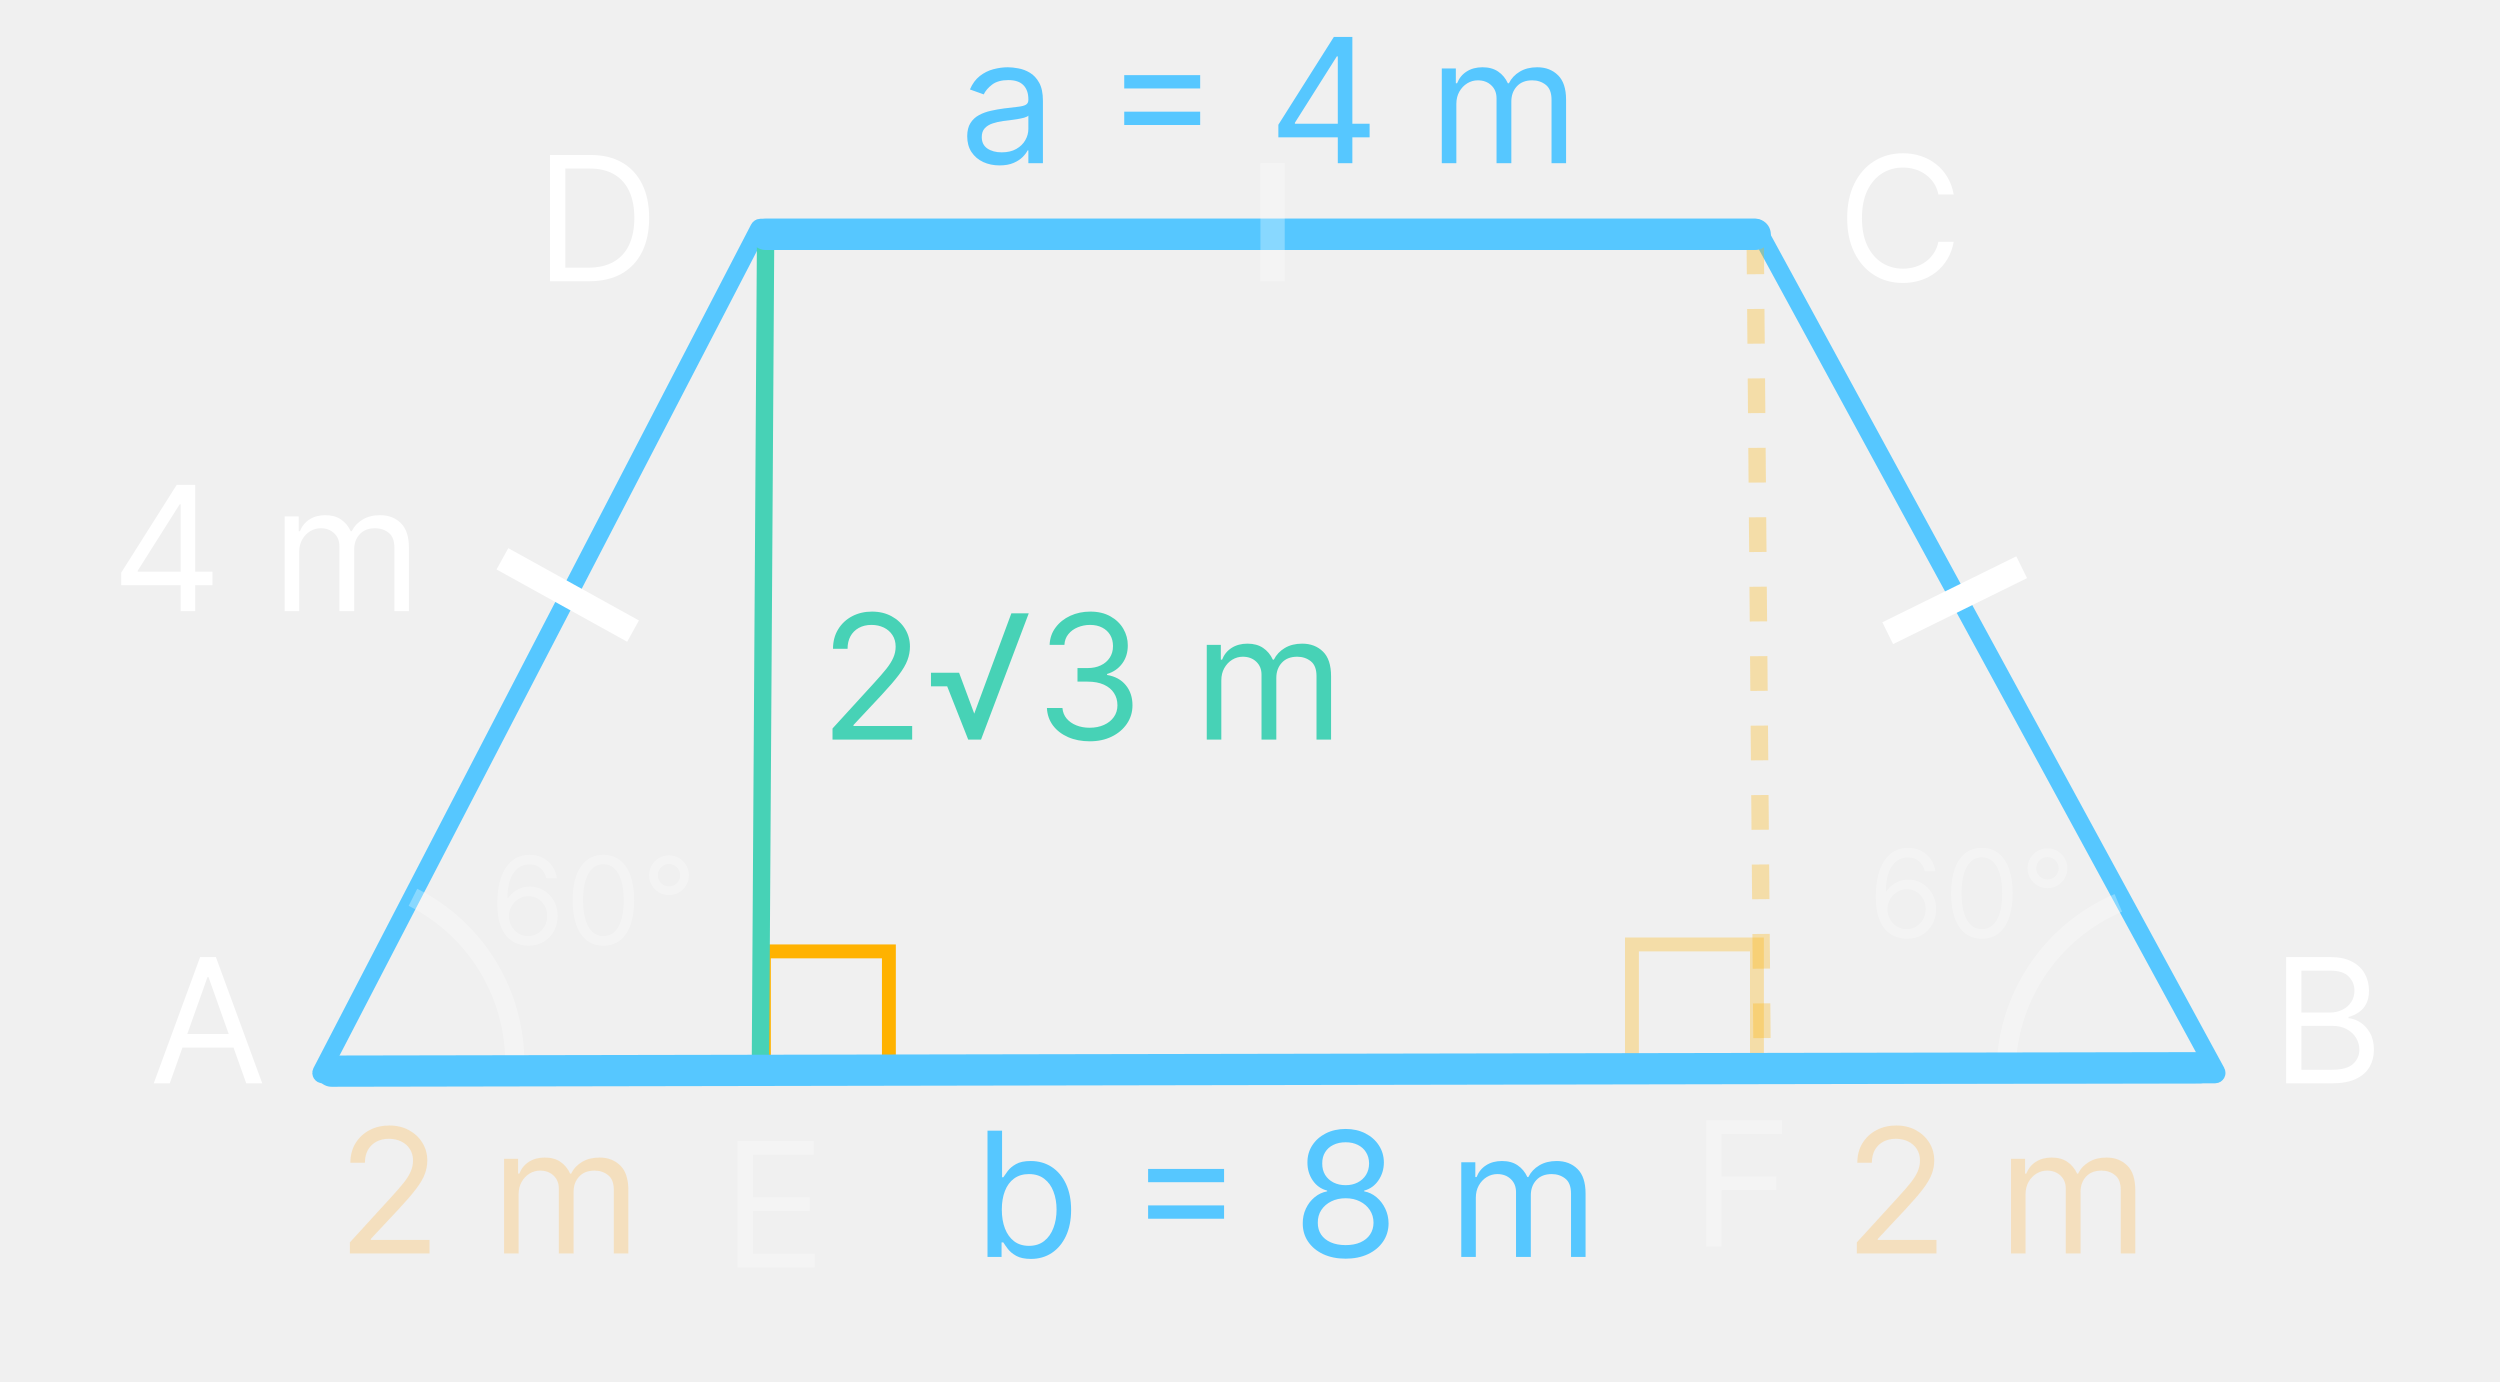
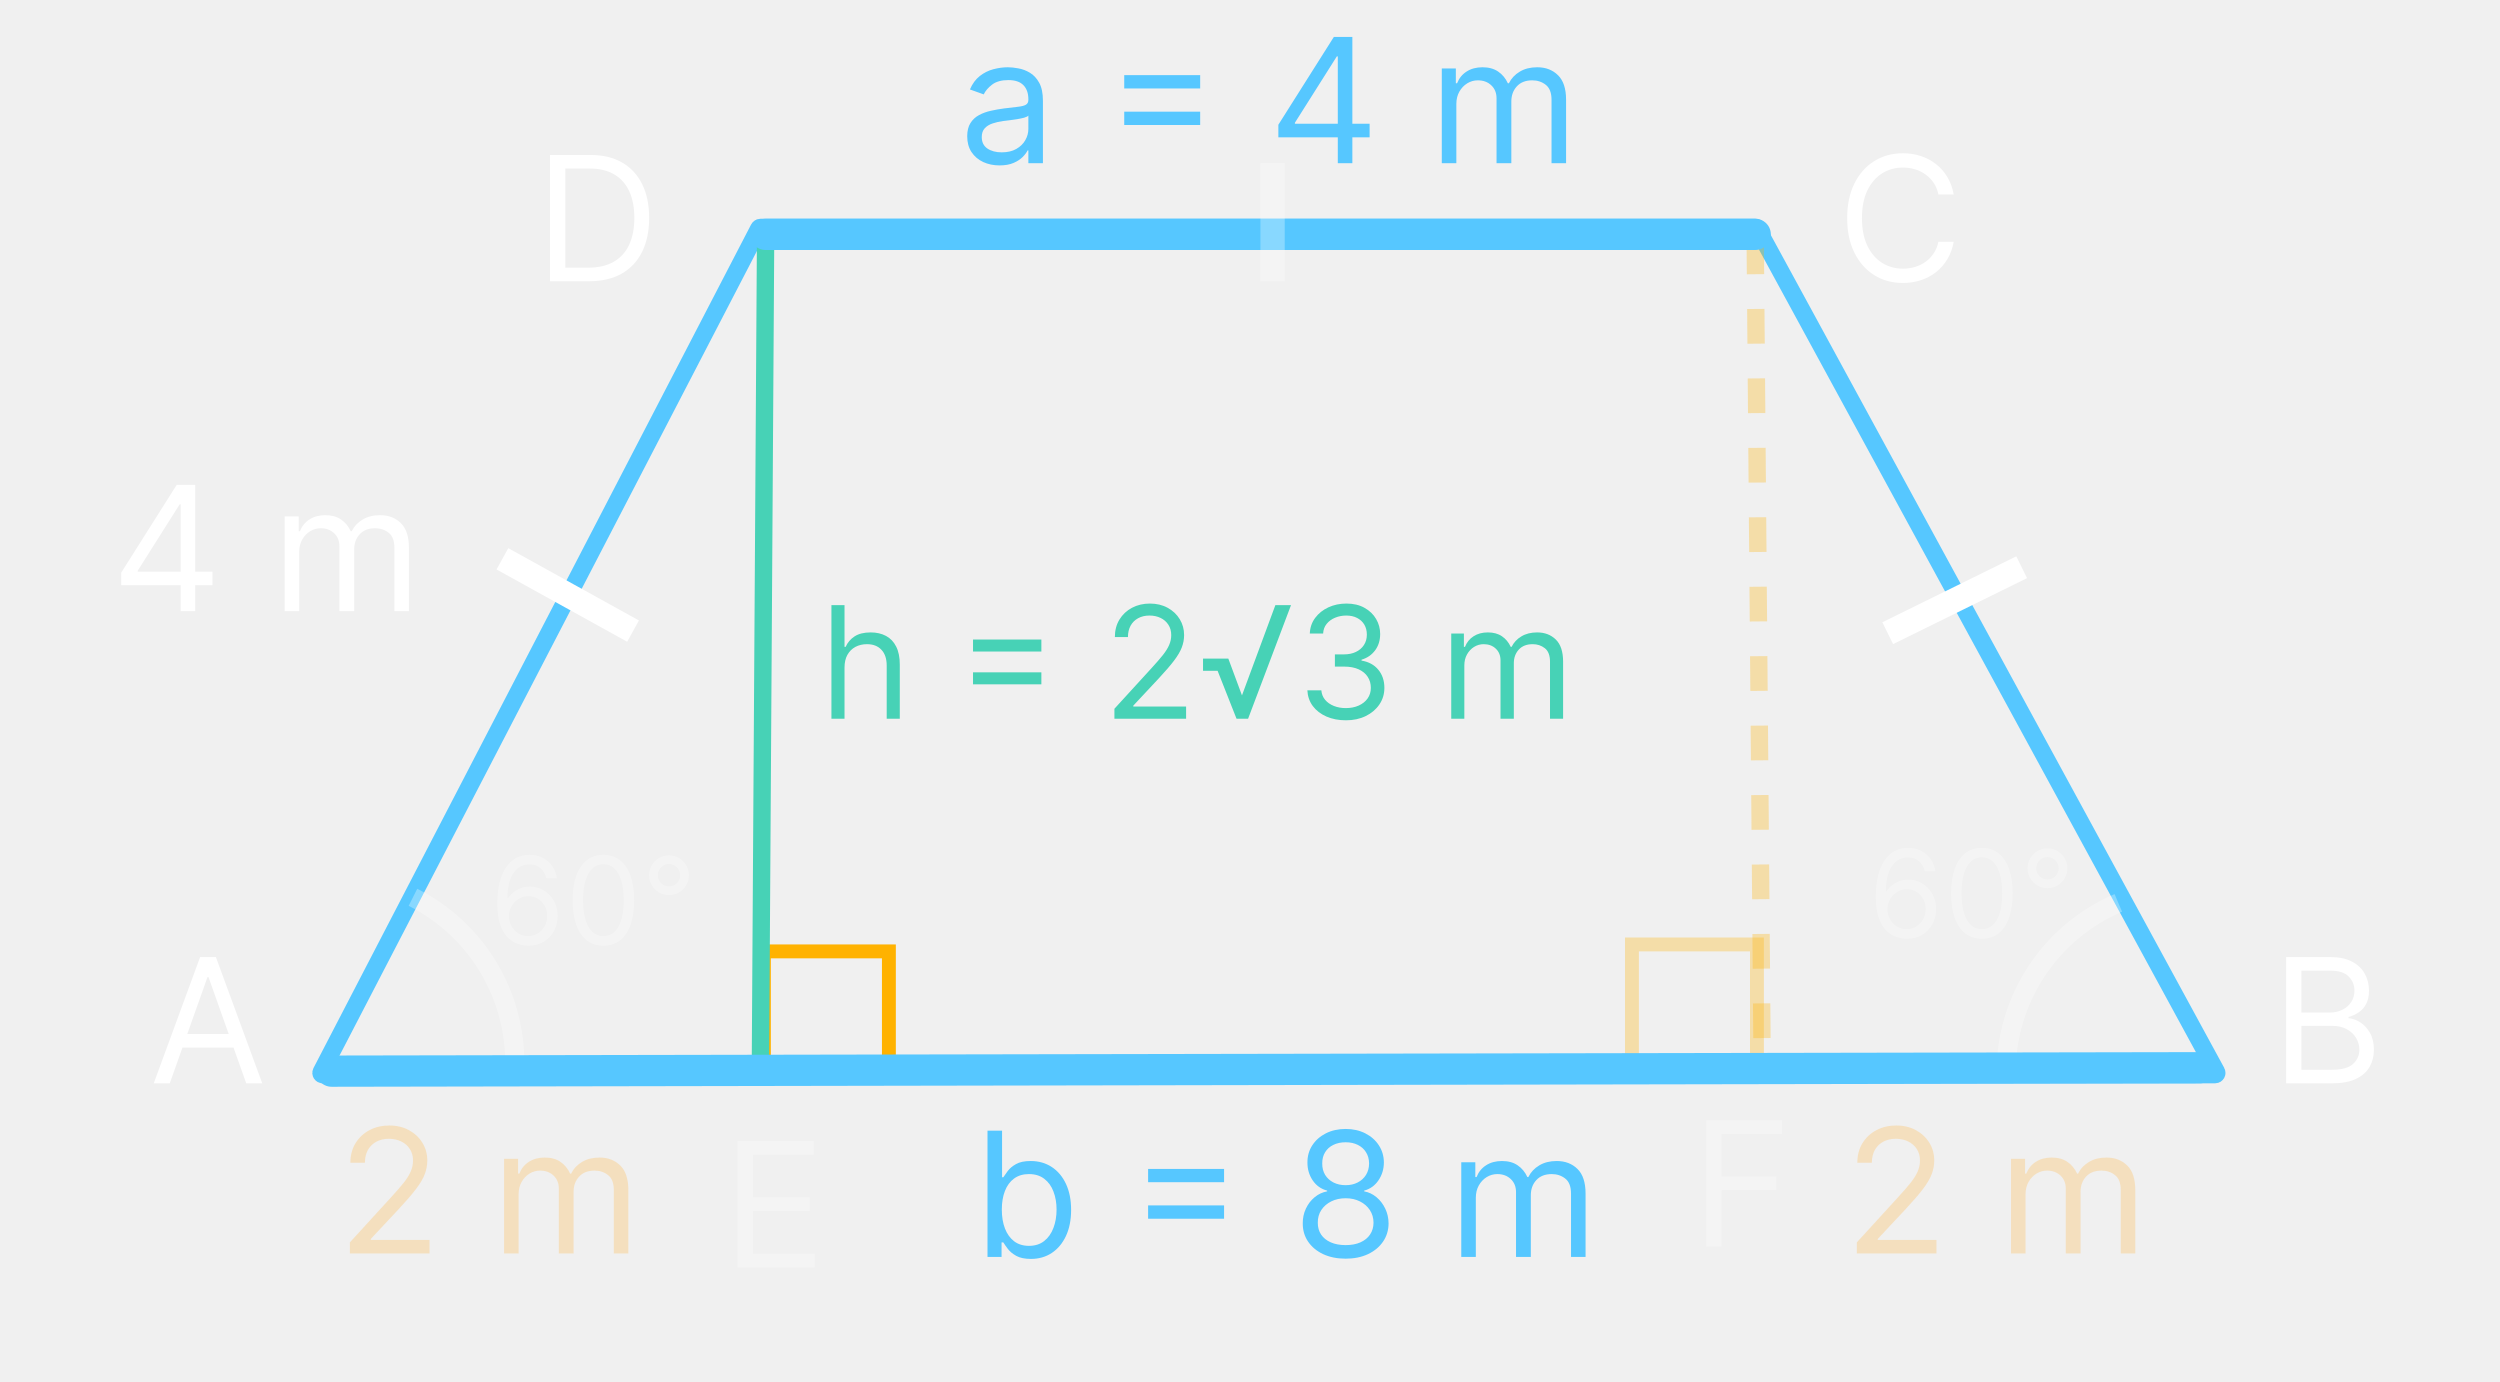
<svg xmlns="http://www.w3.org/2000/svg" width="720" height="398" viewBox="0 0 720 398" fill="none">
  <g clip-path="url(#clip0_13_495)">
    <rect x="220" y="274" width="36" height="36" stroke="#FFB200" stroke-width="4" />
    <rect opacity="0.3" x="470" y="272" width="36" height="36" stroke="#FFB200" stroke-width="4" />
    <path d="M48.895 312H44.278L57.631 275.636H62.176L75.528 312H70.912L60.045 281.389H59.761L48.895 312ZM50.599 297.795H69.207V301.702H50.599V297.795Z" fill="white" />
    <path opacity="0.3" d="M152.087 272.348C151.043 272.331 149.999 272.133 148.955 271.751C147.911 271.37 146.958 270.728 146.096 269.825C145.234 268.913 144.542 267.683 144.02 266.134C143.498 264.576 143.237 262.62 143.237 260.267C143.237 258.013 143.449 256.016 143.871 254.276C144.294 252.528 144.907 251.057 145.711 249.864C146.514 248.663 147.484 247.751 148.619 247.13C149.762 246.508 151.051 246.197 152.484 246.197C153.91 246.197 155.177 246.483 156.288 247.055C157.406 247.618 158.318 248.406 159.022 249.417C159.726 250.427 160.182 251.592 160.389 252.909H157.357C157.075 251.766 156.528 250.817 155.716 250.063C154.904 249.309 153.827 248.932 152.484 248.932C150.512 248.932 148.959 249.789 147.824 251.505C146.697 253.22 146.129 255.627 146.121 258.726H146.32C146.784 258.022 147.335 257.421 147.973 256.924C148.619 256.418 149.332 256.029 150.11 255.755C150.889 255.482 151.714 255.345 152.584 255.345C154.042 255.345 155.376 255.71 156.586 256.439C157.796 257.16 158.765 258.158 159.494 259.434C160.223 260.702 160.588 262.156 160.588 263.797C160.588 265.371 160.236 266.813 159.532 268.122C158.827 269.423 157.837 270.459 156.561 271.229C155.293 271.992 153.802 272.365 152.087 272.348ZM152.087 269.614C153.131 269.614 154.067 269.353 154.896 268.831C155.732 268.309 156.391 267.608 156.872 266.73C157.361 265.852 157.605 264.874 157.605 263.797C157.605 262.745 157.369 261.788 156.897 260.926C156.433 260.056 155.79 259.364 154.97 258.85C154.158 258.336 153.23 258.08 152.186 258.08C151.399 258.08 150.666 258.237 149.986 258.552C149.307 258.858 148.71 259.281 148.196 259.82C147.691 260.358 147.293 260.975 147.003 261.672C146.713 262.359 146.568 263.084 146.568 263.847C146.568 264.857 146.804 265.802 147.277 266.68C147.757 267.559 148.412 268.267 149.24 268.806C150.077 269.344 151.026 269.614 152.087 269.614ZM173.778 272.348C171.906 272.348 170.311 271.838 168.993 270.819C167.676 269.792 166.669 268.304 165.973 266.357C165.277 264.402 164.929 262.04 164.929 259.273C164.929 256.522 165.277 254.173 165.973 252.225C166.677 250.27 167.688 248.779 169.006 247.751C170.331 246.715 171.922 246.197 173.778 246.197C175.634 246.197 177.221 246.715 178.539 247.751C179.864 248.779 180.875 250.27 181.571 252.225C182.276 254.173 182.628 256.522 182.628 259.273C182.628 262.04 182.28 264.402 181.584 266.357C180.888 268.304 179.881 269.792 178.563 270.819C177.246 271.838 175.651 272.348 173.778 272.348ZM173.778 269.614C175.634 269.614 177.076 268.719 178.104 266.929C179.131 265.139 179.645 262.587 179.645 259.273C179.645 257.069 179.409 255.192 178.936 253.642C178.472 252.093 177.801 250.912 176.923 250.1C176.053 249.288 175.005 248.882 173.778 248.882C171.939 248.882 170.501 249.789 169.465 251.604C168.43 253.41 167.912 255.967 167.912 259.273C167.912 261.477 168.144 263.349 168.608 264.891C169.072 266.432 169.739 267.604 170.609 268.408C171.487 269.212 172.544 269.614 173.778 269.614ZM192.67 257.781C191.618 257.781 190.657 257.524 189.787 257.011C188.925 256.497 188.237 255.809 187.724 254.947C187.21 254.077 186.953 253.116 186.953 252.064C186.953 251.012 187.21 250.055 187.724 249.193C188.237 248.323 188.925 247.631 189.787 247.117C190.657 246.603 191.618 246.347 192.67 246.347C193.723 246.347 194.68 246.603 195.541 247.117C196.411 247.631 197.103 248.323 197.617 249.193C198.131 250.055 198.388 251.012 198.388 252.064C198.388 253.116 198.131 254.077 197.617 254.947C197.103 255.809 196.411 256.497 195.541 257.011C194.68 257.524 193.723 257.781 192.67 257.781ZM192.67 255.295C193.267 255.295 193.81 255.15 194.299 254.86C194.787 254.57 195.177 254.181 195.467 253.692C195.757 253.203 195.902 252.661 195.902 252.064C195.902 251.467 195.757 250.925 195.467 250.436C195.177 249.947 194.787 249.557 194.299 249.267C193.81 248.977 193.267 248.832 192.67 248.832C192.074 248.832 191.531 248.977 191.042 249.267C190.553 249.557 190.164 249.947 189.874 250.436C189.584 250.925 189.439 251.467 189.439 252.064C189.439 252.661 189.584 253.203 189.874 253.692C190.164 254.181 190.553 254.57 191.042 254.86C191.531 255.15 192.074 255.295 192.67 255.295Z" fill="white" />
    <path opacity="0.3" d="M549.087 270.348C548.043 270.331 546.999 270.133 545.955 269.751C544.911 269.37 543.958 268.728 543.096 267.825C542.234 266.913 541.542 265.683 541.02 264.134C540.498 262.576 540.237 260.62 540.237 258.267C540.237 256.013 540.449 254.016 540.871 252.276C541.294 250.528 541.907 249.057 542.711 247.864C543.514 246.663 544.484 245.751 545.619 245.13C546.762 244.508 548.051 244.197 549.484 244.197C550.91 244.197 552.177 244.483 553.288 245.055C554.406 245.618 555.318 246.406 556.022 247.417C556.726 248.427 557.182 249.592 557.389 250.909H554.357C554.075 249.766 553.528 248.817 552.716 248.063C551.904 247.309 550.827 246.932 549.484 246.932C547.512 246.932 545.959 247.789 544.824 249.505C543.697 251.22 543.129 253.627 543.121 256.726H543.32C543.784 256.022 544.335 255.421 544.973 254.924C545.619 254.418 546.332 254.029 547.11 253.755C547.889 253.482 548.714 253.345 549.584 253.345C551.042 253.345 552.376 253.71 553.586 254.439C554.796 255.16 555.765 256.158 556.494 257.434C557.223 258.702 557.588 260.156 557.588 261.797C557.588 263.371 557.236 264.813 556.532 266.122C555.827 267.423 554.837 268.459 553.561 269.229C552.293 269.992 550.802 270.365 549.087 270.348ZM549.087 267.614C550.131 267.614 551.067 267.353 551.896 266.831C552.732 266.309 553.391 265.608 553.872 264.73C554.361 263.852 554.605 262.874 554.605 261.797C554.605 260.745 554.369 259.788 553.897 258.926C553.433 258.056 552.79 257.364 551.97 256.85C551.158 256.336 550.23 256.08 549.186 256.08C548.399 256.08 547.666 256.237 546.986 256.552C546.307 256.858 545.71 257.281 545.196 257.82C544.691 258.358 544.293 258.975 544.003 259.672C543.713 260.359 543.568 261.084 543.568 261.847C543.568 262.857 543.804 263.802 544.277 264.68C544.757 265.559 545.412 266.267 546.24 266.806C547.077 267.344 548.026 267.614 549.087 267.614ZM570.778 270.348C568.906 270.348 567.311 269.838 565.993 268.819C564.676 267.792 563.669 266.304 562.973 264.357C562.277 262.402 561.929 260.04 561.929 257.273C561.929 254.522 562.277 252.173 562.973 250.225C563.677 248.27 564.688 246.779 566.006 245.751C567.331 244.715 568.922 244.197 570.778 244.197C572.634 244.197 574.221 244.715 575.539 245.751C576.864 246.779 577.875 248.27 578.571 250.225C579.276 252.173 579.628 254.522 579.628 257.273C579.628 260.04 579.28 262.402 578.584 264.357C577.888 266.304 576.881 267.792 575.563 268.819C574.246 269.838 572.651 270.348 570.778 270.348ZM570.778 267.614C572.634 267.614 574.076 266.719 575.104 264.929C576.131 263.139 576.645 260.587 576.645 257.273C576.645 255.069 576.409 253.192 575.936 251.642C575.472 250.093 574.801 248.912 573.923 248.1C573.053 247.288 572.005 246.882 570.778 246.882C568.939 246.882 567.501 247.789 566.465 249.604C565.43 251.41 564.912 253.967 564.912 257.273C564.912 259.477 565.144 261.349 565.608 262.891C566.072 264.432 566.739 265.604 567.609 266.408C568.487 267.212 569.544 267.614 570.778 267.614ZM589.67 255.781C588.618 255.781 587.657 255.524 586.787 255.011C585.925 254.497 585.237 253.809 584.724 252.947C584.21 252.077 583.953 251.116 583.953 250.064C583.953 249.012 584.21 248.055 584.724 247.193C585.237 246.323 585.925 245.631 586.787 245.117C587.657 244.603 588.618 244.347 589.67 244.347C590.723 244.347 591.68 244.603 592.541 245.117C593.411 245.631 594.103 246.323 594.617 247.193C595.131 248.055 595.388 249.012 595.388 250.064C595.388 251.116 595.131 252.077 594.617 252.947C594.103 253.809 593.411 254.497 592.541 255.011C591.68 255.524 590.723 255.781 589.67 255.781ZM589.67 253.295C590.267 253.295 590.81 253.15 591.299 252.86C591.787 252.57 592.177 252.181 592.467 251.692C592.757 251.203 592.902 250.661 592.902 250.064C592.902 249.467 592.757 248.925 592.467 248.436C592.177 247.947 591.787 247.557 591.299 247.267C590.81 246.977 590.267 246.832 589.67 246.832C589.074 246.832 588.531 246.977 588.042 247.267C587.553 247.557 587.164 247.947 586.874 248.436C586.584 248.925 586.439 249.467 586.439 250.064C586.439 250.661 586.584 251.203 586.874 251.692C587.164 252.181 587.553 252.57 588.042 252.86C588.531 253.15 589.074 253.295 589.67 253.295Z" fill="white" />
    <path d="M658.403 312V275.636H671.116C673.65 275.636 675.739 276.074 677.384 276.95C679.03 277.814 680.255 278.98 681.06 280.448C681.865 281.904 682.267 283.52 682.267 285.295C682.267 286.858 681.989 288.148 681.433 289.166C680.888 290.184 680.166 290.989 679.266 291.581C678.379 292.173 677.414 292.611 676.372 292.895V293.25C677.485 293.321 678.603 293.712 679.728 294.422C680.853 295.132 681.794 296.15 682.551 297.476C683.309 298.802 683.688 300.423 683.688 302.341C683.688 304.164 683.273 305.803 682.445 307.259C681.616 308.715 680.308 309.869 678.521 310.722C676.733 311.574 674.407 312 671.543 312H658.403ZM662.807 308.094H671.543C674.419 308.094 676.461 307.537 677.668 306.425C678.888 305.3 679.497 303.939 679.497 302.341C679.497 301.11 679.183 299.973 678.556 298.932C677.929 297.878 677.035 297.038 675.875 296.411C674.715 295.771 673.342 295.452 671.756 295.452H662.807V308.094ZM662.807 291.616H670.974C672.3 291.616 673.496 291.356 674.561 290.835C675.638 290.314 676.491 289.58 677.118 288.634C677.757 287.687 678.077 286.574 678.077 285.295C678.077 283.697 677.52 282.342 676.408 281.229C675.295 280.105 673.531 279.543 671.116 279.543H662.807V291.616Z" fill="white" />
    <path d="M562.665 56H558.261C558.001 54.733 557.545 53.621 556.894 52.662C556.255 51.703 555.474 50.898 554.55 50.247C553.639 49.584 552.627 49.087 551.514 48.756C550.402 48.424 549.241 48.258 548.034 48.258C545.832 48.258 543.838 48.815 542.05 49.928C540.275 51.04 538.86 52.68 537.807 54.846C536.765 57.012 536.244 59.669 536.244 62.818C536.244 65.967 536.765 68.624 537.807 70.79C538.86 72.957 540.275 74.596 542.05 75.709C543.838 76.822 545.832 77.378 548.034 77.378C549.241 77.378 550.402 77.212 551.514 76.881C552.627 76.549 553.639 76.058 554.55 75.407C555.474 74.744 556.255 73.933 556.894 72.974C557.545 72.004 558.001 70.891 558.261 69.636H562.665C562.333 71.495 561.73 73.158 560.854 74.626C559.978 76.094 558.889 77.342 557.587 78.372C556.285 79.39 554.823 80.165 553.201 80.698C551.591 81.231 549.869 81.497 548.034 81.497C544.933 81.497 542.175 80.74 539.76 79.224C537.345 77.709 535.445 75.555 534.06 72.761C532.675 69.968 531.983 66.653 531.983 62.818C531.983 58.983 532.675 55.669 534.06 52.875C535.445 50.081 537.345 47.927 539.76 46.412C542.175 44.897 544.933 44.139 548.034 44.139C549.869 44.139 551.591 44.406 553.201 44.938C554.823 45.471 556.285 46.252 557.587 47.282C558.889 48.3 559.978 49.543 560.854 51.011C561.73 52.467 562.333 54.13 562.665 56Z" fill="white" />
    <path d="M169.625 81H158.403V44.636H170.122C173.65 44.636 176.668 45.364 179.178 46.82C181.687 48.264 183.611 50.342 184.948 53.053C186.286 55.751 186.955 58.983 186.955 62.747C186.955 66.535 186.28 69.796 184.93 72.531C183.581 75.253 181.616 77.348 179.036 78.816C176.455 80.272 173.318 81 169.625 81ZM162.807 77.094H169.341C172.348 77.094 174.839 76.514 176.816 75.354C178.793 74.194 180.267 72.542 181.237 70.4C182.208 68.257 182.693 65.706 182.693 62.747C182.693 59.812 182.214 57.284 181.255 55.166C180.296 53.035 178.864 51.401 176.958 50.265C175.052 49.117 172.679 48.543 169.838 48.543H162.807V77.094Z" fill="white" />
    <path opacity="0.3" d="M212.403 365V328.636H234.349V332.543H216.807V344.83H233.213V348.736H216.807V361.094H234.634V365H212.403Z" fill="white" />
    <path opacity="0.3" d="M491.403 359V322.636H513.207V326.543H495.807V338.83H511.574V342.736H495.807V359H491.403Z" fill="white" />
    <path d="M219.004 65.5H505.657C505.84 65.5 506.009 65.6 506.097 65.761L638.39 308.761C638.571 309.094 638.33 309.5 637.951 309.5H92.936C92.562 309.5 92.32 309.102 92.492 308.77L218.561 65.769C218.646 65.604 218.817 65.5 219.004 65.5Z" stroke="#56C7FF" stroke-width="5" />
    <line x1="543.663" y1="182.358" x2="582.24" y2="163.363" stroke="white" stroke-width="7" />
    <line x1="144.695" y1="160.938" x2="182.317" y2="181.759" stroke="white" stroke-width="7" />
    <path opacity="0.3" d="M120.163 255.972C129.963 260.901 138.099 268.6 143.562 278.112C149.025 287.625 151.574 298.533 150.892 309.481L145.412 309.14C146.027 299.265 143.728 289.427 138.801 280.847C133.874 272.267 126.535 265.323 117.696 260.877L120.163 255.972Z" fill="white" />
-     <path opacity="0.3" d="M575 309C575 298.03 578.222 287.302 584.265 278.147C590.309 268.993 598.908 261.815 608.996 257.504L611.153 262.553C602.055 266.441 594.299 272.915 588.847 281.172C583.396 289.43 580.491 299.106 580.491 309L575 309Z" fill="white" />
+     <path opacity="0.3" d="M575 309C575 298.03 578.222 287.302 584.265 278.147C590.309 268.993 598.908 261.815 608.996 257.504L611.153 262.553C602.055 266.441 594.299 272.915 588.847 281.172C583.396 289.43 580.491 299.106 580.491 309H575Z" fill="white" />
    <line x1="220.5" y1="67.016" x2="219" y2="306.017" stroke="#47D2B6" stroke-width="5" />
    <line opacity="0.3" x1="505.5" y1="68.979" x2="507.5" y2="305.979" stroke="#FFB200" stroke-width="5" stroke-dasharray="10 10" />
    <path d="M34.912 168.543V164.92L50.892 139.636H53.52V145.247H51.744L39.67 164.352V164.636H61.19V168.543H34.912ZM52.028 176V167.442V165.755V139.636H56.219V176H52.028ZM81.978 176V148.727H86.026V152.989H86.381C86.949 151.533 87.867 150.402 89.133 149.597C90.4 148.781 91.921 148.372 93.697 148.372C95.496 148.372 96.993 148.781 98.189 149.597C99.396 150.402 100.337 151.533 101.012 152.989H101.296C101.994 151.58 103.042 150.461 104.439 149.633C105.836 148.792 107.51 148.372 109.464 148.372C111.902 148.372 113.897 149.136 115.447 150.663C116.998 152.178 117.773 154.539 117.773 157.747V176H113.583V157.747C113.583 155.735 113.032 154.297 111.932 153.433C110.831 152.568 109.535 152.136 108.043 152.136C106.126 152.136 104.64 152.716 103.586 153.876C102.533 155.025 102.006 156.481 102.006 158.244V176H97.745V157.321C97.745 155.77 97.242 154.522 96.236 153.575C95.23 152.616 93.933 152.136 92.347 152.136C91.258 152.136 90.24 152.426 89.293 153.006C88.358 153.586 87.6 154.391 87.02 155.421C86.452 156.439 86.168 157.617 86.168 158.955V176H81.978Z" fill="white" />
    <path d="M287.861 47.639C286.133 47.639 284.564 47.314 283.156 46.663C281.747 46 280.628 45.047 279.8 43.804C278.971 42.549 278.557 41.034 278.557 39.258C278.557 37.696 278.865 36.429 279.48 35.459C280.096 34.476 280.918 33.707 281.948 33.151C282.978 32.594 284.114 32.18 285.357 31.908C286.612 31.624 287.873 31.399 289.139 31.233C290.796 31.02 292.14 30.86 293.17 30.754C294.211 30.635 294.969 30.44 295.442 30.168C295.928 29.895 296.17 29.422 296.17 28.747V28.605C296.17 26.853 295.691 25.492 294.732 24.521C293.785 23.551 292.347 23.065 290.418 23.065C288.417 23.065 286.849 23.503 285.712 24.379C284.576 25.255 283.777 26.19 283.315 27.185L279.338 25.764C280.048 24.107 280.995 22.817 282.179 21.893C283.375 20.958 284.677 20.307 286.085 19.94C287.506 19.562 288.902 19.372 290.276 19.372C291.152 19.372 292.158 19.479 293.294 19.692C294.442 19.893 295.549 20.313 296.614 20.952C297.692 21.592 298.585 22.556 299.295 23.847C300.006 25.137 300.361 26.865 300.361 29.031V47H296.17V43.307H295.957C295.673 43.899 295.2 44.532 294.537 45.207C293.874 45.881 292.992 46.456 291.891 46.929C290.79 47.403 289.447 47.639 287.861 47.639ZM288.5 43.875C290.157 43.875 291.554 43.55 292.69 42.898C293.839 42.247 294.703 41.407 295.283 40.377C295.875 39.347 296.17 38.264 296.17 37.128V33.293C295.993 33.506 295.602 33.701 294.999 33.879C294.407 34.044 293.72 34.192 292.939 34.322C292.17 34.441 291.418 34.547 290.684 34.642C289.962 34.725 289.376 34.796 288.926 34.855C287.837 34.997 286.819 35.228 285.872 35.548C284.937 35.855 284.179 36.323 283.599 36.95C283.031 37.566 282.747 38.406 282.747 39.472C282.747 40.928 283.286 42.028 284.363 42.774C285.452 43.508 286.831 43.875 288.5 43.875ZM323.776 25.48V21.645H345.651V25.48H323.776ZM323.776 35.992V32.156H345.651V35.992H323.776ZM368.17 39.543V35.92L384.15 10.636H386.778V16.247H385.002L372.928 35.352V35.636H394.448V39.543H368.17ZM385.286 47V38.442V36.755V10.636H389.477V47H385.286ZM415.236 47V19.727H419.284V23.989H419.639C420.207 22.533 421.125 21.402 422.391 20.597C423.658 19.78 425.179 19.372 426.954 19.372C428.754 19.372 430.251 19.78 431.447 20.597C432.654 21.402 433.595 22.533 434.27 23.989H434.554C435.252 22.58 436.3 21.461 437.697 20.633C439.093 19.792 440.768 19.372 442.721 19.372C445.16 19.372 447.154 20.136 448.705 21.663C450.256 23.178 451.031 25.539 451.031 28.747V47H446.841V28.747C446.841 26.735 446.29 25.297 445.189 24.433C444.089 23.568 442.792 23.136 441.301 23.136C439.383 23.136 437.898 23.716 436.844 24.876C435.791 26.025 435.264 27.481 435.264 29.244V47H431.003V28.321C431.003 26.77 430.5 25.521 429.493 24.575C428.487 23.616 427.191 23.136 425.605 23.136C424.516 23.136 423.498 23.426 422.551 24.006C421.616 24.586 420.858 25.391 420.278 26.421C419.71 27.439 419.426 28.617 419.426 29.954V47H415.236Z" fill="#56C7FF" />
    <path d="M284.403 362V325.636H288.594V339.06H288.949C289.257 338.586 289.683 337.982 290.227 337.249C290.784 336.503 291.577 335.84 292.607 335.26C293.648 334.668 295.057 334.372 296.832 334.372C299.129 334.372 301.153 334.946 302.905 336.094C304.657 337.243 306.024 338.87 307.006 340.977C307.989 343.084 308.48 345.57 308.48 348.435C308.48 351.323 307.989 353.826 307.006 355.945C306.024 358.052 304.663 359.686 302.923 360.846C301.183 361.994 299.176 362.568 296.903 362.568C295.152 362.568 293.749 362.278 292.695 361.698C291.642 361.106 290.831 360.437 290.263 359.692C289.695 358.934 289.257 358.307 288.949 357.81H288.452V362H284.403ZM288.523 348.364C288.523 350.423 288.825 352.24 289.428 353.815C290.032 355.377 290.914 356.602 292.074 357.49C293.234 358.366 294.654 358.804 296.335 358.804C298.087 358.804 299.549 358.342 300.721 357.419C301.905 356.484 302.792 355.229 303.384 353.655C303.988 352.069 304.29 350.305 304.29 348.364C304.29 346.446 303.994 344.718 303.402 343.179C302.822 341.628 301.94 340.403 300.756 339.504C299.585 338.592 298.111 338.136 296.335 338.136C294.631 338.136 293.198 338.568 292.038 339.433C290.878 340.285 290.002 341.48 289.411 343.019C288.819 344.546 288.523 346.328 288.523 348.364ZM330.657 340.48V336.645H352.532V340.48H330.657ZM330.657 350.991V347.156H352.532V350.991H330.657ZM387.551 362.497C385.112 362.497 382.958 362.065 381.088 361.201C379.229 360.325 377.779 359.124 376.737 357.597C375.696 356.058 375.181 354.306 375.193 352.341C375.181 350.802 375.483 349.382 376.098 348.08C376.714 346.766 377.554 345.671 378.619 344.795C379.697 343.907 380.898 343.345 382.224 343.108V342.895C380.484 342.445 379.099 341.469 378.069 339.965C377.039 338.45 376.53 336.728 376.542 334.798C376.53 332.952 376.998 331.3 377.945 329.844C378.892 328.388 380.194 327.24 381.851 326.4C383.52 325.559 385.42 325.139 387.551 325.139C389.658 325.139 391.54 325.559 393.197 326.4C394.854 327.24 396.156 328.388 397.103 329.844C398.062 331.3 398.547 332.952 398.559 334.798C398.547 336.728 398.021 338.45 396.979 339.965C395.949 341.469 394.582 342.445 392.877 342.895V343.108C394.191 343.345 395.375 343.907 396.428 344.795C397.482 345.671 398.322 346.766 398.95 348.08C399.577 349.382 399.897 350.802 399.909 352.341C399.897 354.306 399.364 356.058 398.311 357.597C397.269 359.124 395.819 360.325 393.96 361.201C392.114 362.065 389.977 362.497 387.551 362.497ZM387.551 358.591C389.196 358.591 390.616 358.325 391.812 357.792C393.008 357.259 393.931 356.508 394.582 355.537C395.233 354.566 395.564 353.43 395.576 352.128C395.564 350.755 395.209 349.541 394.511 348.488C393.812 347.434 392.86 346.606 391.652 346.002C390.457 345.398 389.089 345.097 387.551 345.097C386 345.097 384.615 345.398 383.396 346.002C382.188 346.606 381.235 347.434 380.537 348.488C379.851 349.541 379.513 350.755 379.525 352.128C379.513 353.43 379.827 354.566 380.466 355.537C381.117 356.508 382.046 357.259 383.254 357.792C384.461 358.325 385.893 358.591 387.551 358.591ZM387.551 341.332C388.853 341.332 390.007 341.072 391.013 340.551C392.031 340.03 392.83 339.302 393.41 338.367C393.99 337.432 394.286 336.337 394.298 335.082C394.286 333.851 393.996 332.78 393.428 331.869C392.86 330.945 392.072 330.235 391.066 329.738C390.06 329.229 388.888 328.974 387.551 328.974C386.189 328.974 385 329.229 383.982 329.738C382.964 330.235 382.177 330.945 381.62 331.869C381.064 332.78 380.792 333.851 380.803 335.082C380.792 336.337 381.07 337.432 381.638 338.367C382.218 339.302 383.017 340.03 384.035 340.551C385.053 341.072 386.225 341.332 387.551 341.332ZM420.847 362V334.727H424.895V338.989H425.25C425.819 337.533 426.736 336.402 428.002 335.597C429.269 334.781 430.79 334.372 432.566 334.372C434.365 334.372 435.862 334.781 437.058 335.597C438.265 336.402 439.206 337.533 439.881 338.989H440.165C440.864 337.58 441.911 336.461 443.308 335.633C444.705 334.792 446.38 334.372 448.333 334.372C450.771 334.372 452.766 335.136 454.316 336.663C455.867 338.178 456.642 340.539 456.642 343.747V362H452.452V343.747C452.452 341.735 451.902 340.297 450.801 339.433C449.7 338.568 448.404 338.136 446.912 338.136C444.995 338.136 443.509 338.716 442.456 339.876C441.402 341.025 440.875 342.481 440.875 344.244V362H436.614V343.321C436.614 341.77 436.111 340.522 435.105 339.575C434.099 338.616 432.802 338.136 431.216 338.136C430.127 338.136 429.109 338.426 428.162 339.006C427.227 339.586 426.47 340.391 425.89 341.421C425.321 342.439 425.037 343.617 425.037 344.955V362H420.847Z" fill="#56C7FF" />
-     <path d="M239.764 213V209.804L251.767 196.665C253.176 195.126 254.336 193.788 255.247 192.652C256.159 191.504 256.833 190.427 257.271 189.42C257.721 188.402 257.946 187.337 257.946 186.224C257.946 184.946 257.638 183.839 257.023 182.904C256.419 181.969 255.59 181.247 254.537 180.738C253.483 180.229 252.3 179.974 250.986 179.974C249.589 179.974 248.37 180.264 247.328 180.844C246.298 181.413 245.499 182.212 244.931 183.241C244.375 184.271 244.097 185.479 244.097 186.864H239.906C239.906 184.733 240.397 182.863 241.38 181.253C242.362 179.643 243.7 178.388 245.393 177.489C247.097 176.589 249.009 176.139 251.128 176.139C253.259 176.139 255.147 176.589 256.792 177.489C258.437 178.388 259.728 179.602 260.663 181.129C261.598 182.656 262.065 184.354 262.065 186.224C262.065 187.562 261.823 188.87 261.337 190.148C260.864 191.415 260.035 192.83 258.852 194.392C257.68 195.943 256.052 197.837 253.969 200.074L245.801 208.81V209.094H262.705V213H239.764ZM280.052 206.963L291.273 176.636H296.281L282.538 213H279.342L280.052 206.963ZM276.217 193.753L281.117 206.963L282.04 213H278.844L271.245 193.753H276.217ZM268.12 197.659V193.753H276.075V197.659H268.12ZM313.868 213.497C311.524 213.497 309.435 213.095 307.6 212.29C305.777 211.485 304.327 210.366 303.25 208.934C302.184 207.49 301.604 205.815 301.51 203.909H305.984C306.079 205.081 306.481 206.093 307.191 206.945C307.902 207.786 308.831 208.437 309.979 208.898C311.127 209.36 312.4 209.591 313.797 209.591C315.359 209.591 316.744 209.319 317.951 208.774C319.159 208.23 320.106 207.472 320.792 206.501C321.479 205.531 321.822 204.406 321.822 203.128C321.822 201.79 321.491 200.612 320.828 199.594C320.165 198.565 319.194 197.76 317.916 197.18C316.637 196.6 315.075 196.31 313.228 196.31H310.316V192.403H313.228C314.672 192.403 315.939 192.143 317.028 191.622C318.129 191.101 318.987 190.367 319.603 189.42C320.23 188.473 320.544 187.361 320.544 186.082C320.544 184.851 320.271 183.78 319.727 182.869C319.182 181.957 318.413 181.247 317.419 180.738C316.436 180.229 315.276 179.974 313.939 179.974C312.684 179.974 311.5 180.205 310.387 180.667C309.287 181.117 308.387 181.774 307.689 182.638C306.99 183.49 306.611 184.52 306.552 185.727H302.291C302.362 183.821 302.936 182.152 304.013 180.72C305.09 179.276 306.499 178.152 308.239 177.347C309.991 176.542 311.914 176.139 314.01 176.139C316.259 176.139 318.188 176.595 319.798 177.506C321.408 178.406 322.645 179.596 323.509 181.075C324.373 182.555 324.805 184.153 324.805 185.869C324.805 187.917 324.266 189.663 323.189 191.107C322.124 192.551 320.674 193.552 318.839 194.108V194.392C321.136 194.771 322.929 195.747 324.219 197.322C325.509 198.884 326.154 200.82 326.154 203.128C326.154 205.105 325.616 206.88 324.539 208.455C323.473 210.017 322.017 211.248 320.171 212.148C318.324 213.047 316.223 213.497 313.868 213.497ZM347.55 213V185.727H351.598V189.989H351.953C352.522 188.533 353.439 187.402 354.706 186.597C355.972 185.781 357.493 185.372 359.269 185.372C361.068 185.372 362.565 185.781 363.761 186.597C364.968 187.402 365.909 188.533 366.584 189.989H366.868C367.567 188.58 368.614 187.461 370.011 186.633C371.408 185.792 373.083 185.372 375.036 185.372C377.474 185.372 379.469 186.136 381.02 187.663C382.57 189.178 383.346 191.539 383.346 194.747V213H379.155V194.747C379.155 192.735 378.605 191.297 377.504 190.433C376.403 189.568 375.107 189.136 373.615 189.136C371.698 189.136 370.212 189.716 369.159 190.876C368.105 192.025 367.578 193.481 367.578 195.244V213H363.317V194.321C363.317 192.77 362.814 191.522 361.808 190.575C360.802 189.616 359.506 189.136 357.919 189.136C356.83 189.136 355.812 189.426 354.865 190.006C353.93 190.586 353.173 191.391 352.593 192.421C352.025 193.439 351.74 194.617 351.74 195.955V213H347.55Z" fill="#47D2B6" />
+     <path d="M243.223 192.234V207H239.452V174.273H243.223V186.29H243.543C244.118 185.022 244.981 184.015 246.131 183.27C247.293 182.513 248.837 182.135 250.766 182.135C252.438 182.135 253.903 182.471 255.16 183.142C256.417 183.802 257.392 184.82 258.085 186.194C258.788 187.558 259.139 189.294 259.139 191.403V207H255.368V191.659C255.368 189.71 254.862 188.202 253.85 187.137C252.848 186.061 251.458 185.523 249.679 185.523C248.443 185.523 247.335 185.784 246.355 186.306C245.386 186.828 244.619 187.589 244.054 188.591C243.5 189.592 243.223 190.807 243.223 192.234ZM280.229 187.632V184.18H299.916V187.632H280.229ZM280.229 197.092V193.641H299.916V197.092H280.229ZM320.95 207V204.124L331.753 192.298C333.021 190.913 334.065 189.71 334.885 188.687C335.705 187.653 336.313 186.684 336.707 185.778C337.112 184.862 337.314 183.903 337.314 182.902C337.314 181.751 337.037 180.755 336.483 179.914C335.94 179.072 335.194 178.422 334.246 177.964C333.298 177.506 332.232 177.277 331.05 177.277C329.793 177.277 328.695 177.538 327.758 178.06C326.831 178.571 326.112 179.29 325.6 180.217C325.1 181.144 324.849 182.231 324.849 183.477H321.078C321.078 181.56 321.52 179.876 322.404 178.428C323.289 176.979 324.493 175.849 326.016 175.04C327.55 174.23 329.271 173.825 331.178 173.825C333.095 173.825 334.794 174.23 336.275 175.04C337.756 175.849 338.917 176.941 339.759 178.316C340.6 179.69 341.021 181.219 341.021 182.902C341.021 184.106 340.803 185.283 340.366 186.434C339.94 187.574 339.194 188.847 338.129 190.253C337.074 191.648 335.609 193.353 333.734 195.366L326.384 203.229V203.484H341.597V207H320.95ZM357.209 201.567L367.309 174.273H371.815L359.446 207H356.57L357.209 201.567ZM353.757 189.678L358.168 201.567L358.999 207H356.123L349.283 189.678H353.757ZM346.471 193.193V189.678H353.63V193.193H346.471ZM387.643 207.447C385.534 207.447 383.654 207.085 382.002 206.361C380.362 205.636 379.057 204.63 378.087 203.341C377.128 202.041 376.606 200.533 376.521 198.818H380.548C380.633 199.873 380.996 200.784 381.635 201.551C382.274 202.307 383.11 202.893 384.144 203.309C385.177 203.724 386.322 203.932 387.579 203.932C388.986 203.932 390.232 203.687 391.319 203.197C392.405 202.707 393.258 202.025 393.876 201.151C394.493 200.278 394.802 199.266 394.802 198.115C394.802 196.911 394.504 195.851 393.907 194.935C393.311 194.008 392.437 193.284 391.287 192.762C390.136 192.24 388.73 191.979 387.068 191.979H384.447V188.463H387.068C388.368 188.463 389.508 188.229 390.488 187.76C391.479 187.291 392.251 186.631 392.805 185.778C393.369 184.926 393.652 183.925 393.652 182.774C393.652 181.666 393.407 180.702 392.917 179.882C392.427 179.061 391.734 178.422 390.839 177.964C389.955 177.506 388.911 177.277 387.707 177.277C386.578 177.277 385.513 177.485 384.511 177.9C383.52 178.305 382.711 178.896 382.082 179.674C381.454 180.441 381.113 181.368 381.059 182.455H377.224C377.288 180.739 377.805 179.237 378.774 177.948C379.744 176.648 381.012 175.636 382.578 174.912C384.154 174.187 385.885 173.825 387.771 173.825C389.795 173.825 391.532 174.235 392.981 175.056C394.43 175.865 395.543 176.936 396.32 178.268C397.098 179.599 397.487 181.038 397.487 182.582C397.487 184.425 397.002 185.997 396.033 187.297C395.074 188.596 393.769 189.496 392.118 189.997V190.253C394.184 190.594 395.798 191.473 396.96 192.89C398.121 194.296 398.702 196.038 398.702 198.115C398.702 199.894 398.217 201.492 397.247 202.909C396.289 204.315 394.978 205.423 393.316 206.233C391.654 207.043 389.763 207.447 387.643 207.447ZM417.958 207V182.455H421.601V186.29H421.921C422.432 184.979 423.258 183.962 424.398 183.238C425.537 182.502 426.906 182.135 428.504 182.135C430.124 182.135 431.471 182.502 432.547 183.238C433.634 183.962 434.481 184.979 435.088 186.29H435.344C435.972 185.022 436.915 184.015 438.172 183.27C439.43 182.513 440.937 182.135 442.695 182.135C444.889 182.135 446.684 182.822 448.08 184.196C449.476 185.56 450.173 187.685 450.173 190.572V207H446.402V190.572C446.402 188.761 445.907 187.467 444.916 186.689C443.925 185.912 442.759 185.523 441.416 185.523C439.691 185.523 438.354 186.045 437.405 187.089C436.457 188.122 435.983 189.433 435.983 191.02V207H432.148V190.189C432.148 188.793 431.695 187.669 430.79 186.817C429.884 185.954 428.718 185.523 427.29 185.523C426.31 185.523 425.394 185.784 424.541 186.306C423.7 186.828 423.018 187.552 422.496 188.479C421.985 189.395 421.729 190.455 421.729 191.659V207H417.958Z" fill="#47D2B6" />
    <path opacity="0.3" d="M100.764 361V357.804L112.767 344.665C114.176 343.126 115.336 341.788 116.247 340.652C117.159 339.504 117.833 338.427 118.271 337.42C118.721 336.402 118.946 335.337 118.946 334.224C118.946 332.946 118.638 331.839 118.023 330.904C117.419 329.969 116.59 329.247 115.537 328.738C114.483 328.229 113.3 327.974 111.986 327.974C110.589 327.974 109.37 328.264 108.328 328.844C107.298 329.413 106.499 330.212 105.931 331.241C105.375 332.271 105.097 333.479 105.097 334.864H100.906C100.906 332.733 101.397 330.863 102.38 329.253C103.362 327.643 104.7 326.388 106.393 325.489C108.097 324.589 110.009 324.139 112.128 324.139C114.259 324.139 116.147 324.589 117.792 325.489C119.437 326.388 120.728 327.602 121.663 329.129C122.598 330.656 123.065 332.354 123.065 334.224C123.065 335.562 122.823 336.87 122.337 338.148C121.864 339.415 121.035 340.83 119.852 342.392C118.68 343.943 117.052 345.837 114.969 348.074L106.801 356.81V357.094H123.705V361H100.764ZM145.171 361V333.727H149.219V337.989H149.575C150.143 336.533 151.06 335.402 152.327 334.597C153.593 333.781 155.114 333.372 156.89 333.372C158.689 333.372 160.187 333.781 161.382 334.597C162.589 335.402 163.531 336.533 164.205 337.989H164.489C165.188 336.58 166.235 335.461 167.632 334.633C169.029 333.792 170.704 333.372 172.657 333.372C175.095 333.372 177.09 334.136 178.641 335.663C180.191 337.178 180.967 339.539 180.967 342.747V361H176.776V342.747C176.776 340.735 176.226 339.297 175.125 338.433C174.024 337.568 172.728 337.136 171.237 337.136C169.319 337.136 167.833 337.716 166.78 338.876C165.726 340.025 165.2 341.481 165.2 343.244V361H160.938V342.321C160.938 340.77 160.435 339.522 159.429 338.575C158.423 337.616 157.127 337.136 155.54 337.136C154.451 337.136 153.433 337.426 152.487 338.006C151.551 338.586 150.794 339.391 150.214 340.421C149.646 341.439 149.362 342.617 149.362 343.955V361H145.171Z" fill="#FFB84B" />
    <path opacity="0.3" d="M534.764 361V357.804L546.767 344.665C548.176 343.126 549.336 341.788 550.247 340.652C551.159 339.504 551.833 338.427 552.271 337.42C552.721 336.402 552.946 335.337 552.946 334.224C552.946 332.946 552.638 331.839 552.023 330.904C551.419 329.969 550.59 329.247 549.537 328.738C548.483 328.229 547.3 327.974 545.986 327.974C544.589 327.974 543.37 328.264 542.328 328.844C541.298 329.413 540.499 330.212 539.931 331.241C539.375 332.271 539.097 333.479 539.097 334.864H534.906C534.906 332.733 535.397 330.863 536.38 329.253C537.362 327.643 538.7 326.388 540.393 325.489C542.097 324.589 544.009 324.139 546.128 324.139C548.259 324.139 550.147 324.589 551.792 325.489C553.437 326.388 554.728 327.602 555.663 329.129C556.598 330.656 557.065 332.354 557.065 334.224C557.065 335.562 556.823 336.87 556.337 338.148C555.864 339.415 555.035 340.83 553.852 342.392C552.68 343.943 551.052 345.837 548.969 348.074L540.801 356.81V357.094H557.705V361H534.764ZM579.171 361V333.727H583.219V337.989H583.575C584.143 336.533 585.06 335.402 586.327 334.597C587.593 333.781 589.114 333.372 590.89 333.372C592.689 333.372 594.187 333.781 595.382 334.597C596.589 335.402 597.531 336.533 598.205 337.989H598.489C599.188 336.58 600.235 335.461 601.632 334.633C603.029 333.792 604.704 333.372 606.657 333.372C609.095 333.372 611.09 334.136 612.641 335.663C614.191 337.178 614.967 339.539 614.967 342.747V361H610.776V342.747C610.776 340.735 610.226 339.297 609.125 338.433C608.024 337.568 606.728 337.136 605.237 337.136C603.319 337.136 601.833 337.716 600.78 338.876C599.726 340.025 599.2 341.481 599.2 343.244V361H594.938V342.321C594.938 340.77 594.435 339.522 593.429 338.575C592.423 337.616 591.127 337.136 589.54 337.136C588.451 337.136 587.433 337.426 586.487 338.006C585.551 338.586 584.794 339.391 584.214 340.421C583.646 341.439 583.362 342.617 583.362 343.955V361H579.171Z" fill="#FFB84B" />
    <line x1="505.5" y1="67.5" x2="220.5" y2="67.5" stroke="#56C7FF" stroke-width="9" stroke-linecap="round" />
    <line x1="633.508" y1="307.508" x2="95.508" y2="308.492" stroke="#56C7FF" stroke-width="9" stroke-linecap="round" />
    <line opacity="0.3" x1="366.5" y1="81" x2="366.5" y2="47" stroke="white" stroke-width="7" />
  </g>
  <defs>
    <clipPath id="clip0_13_495">
      <rect width="720" height="398" fill="white" />
    </clipPath>
  </defs>
</svg>
